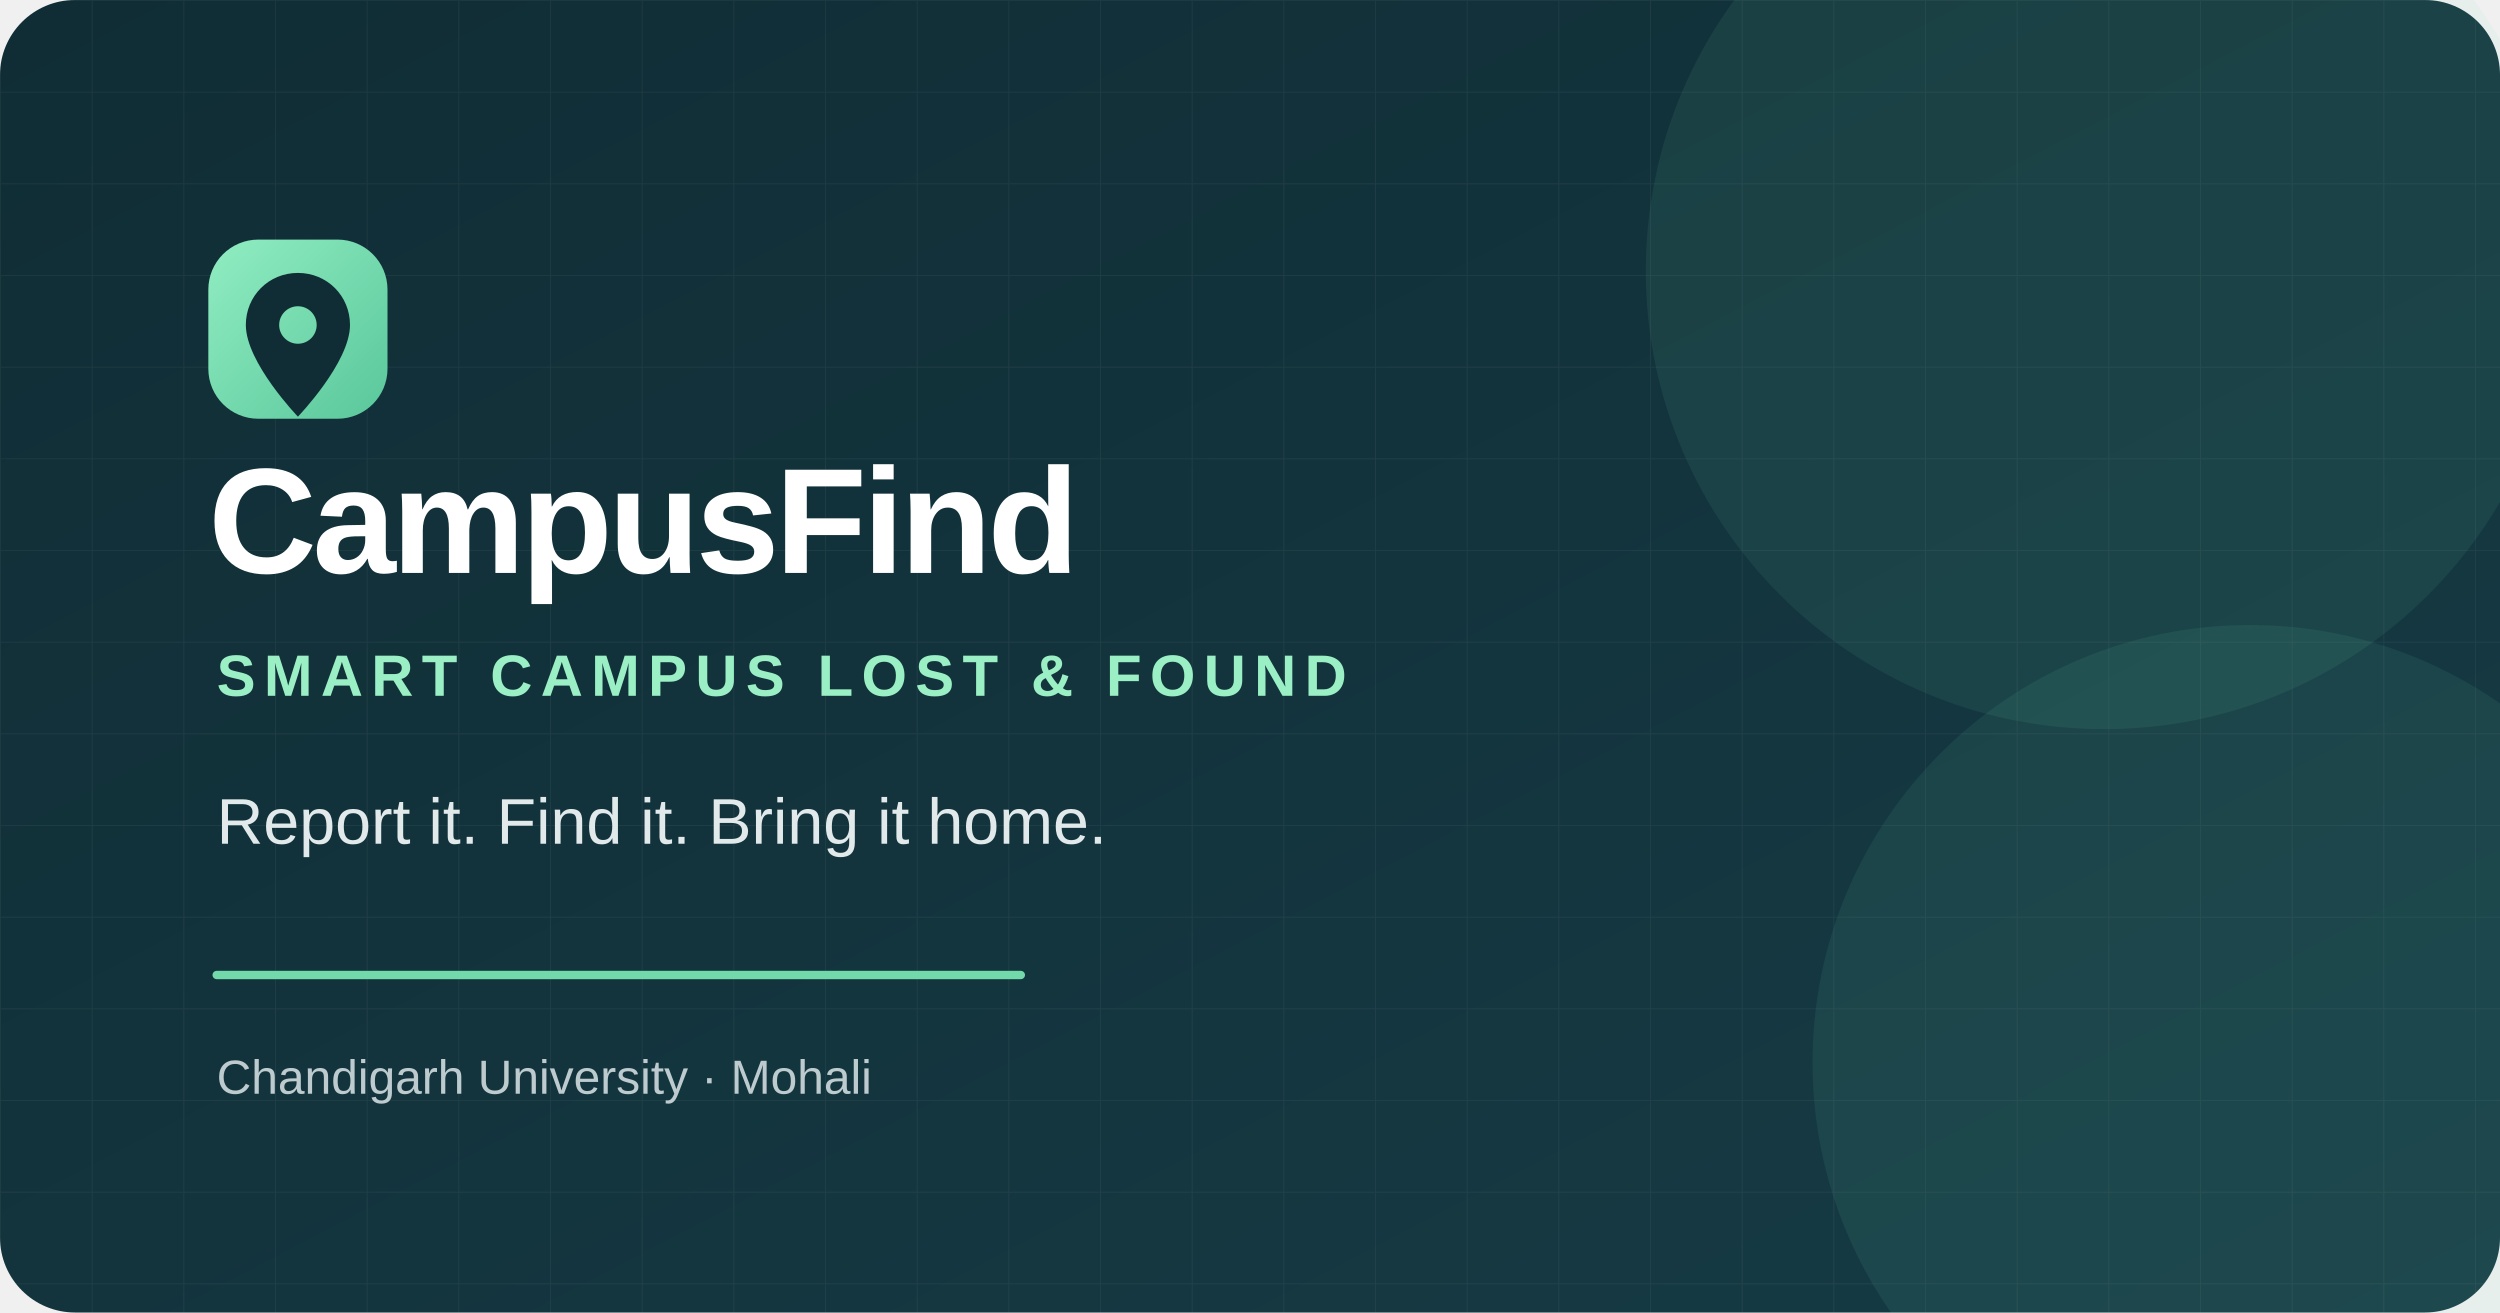
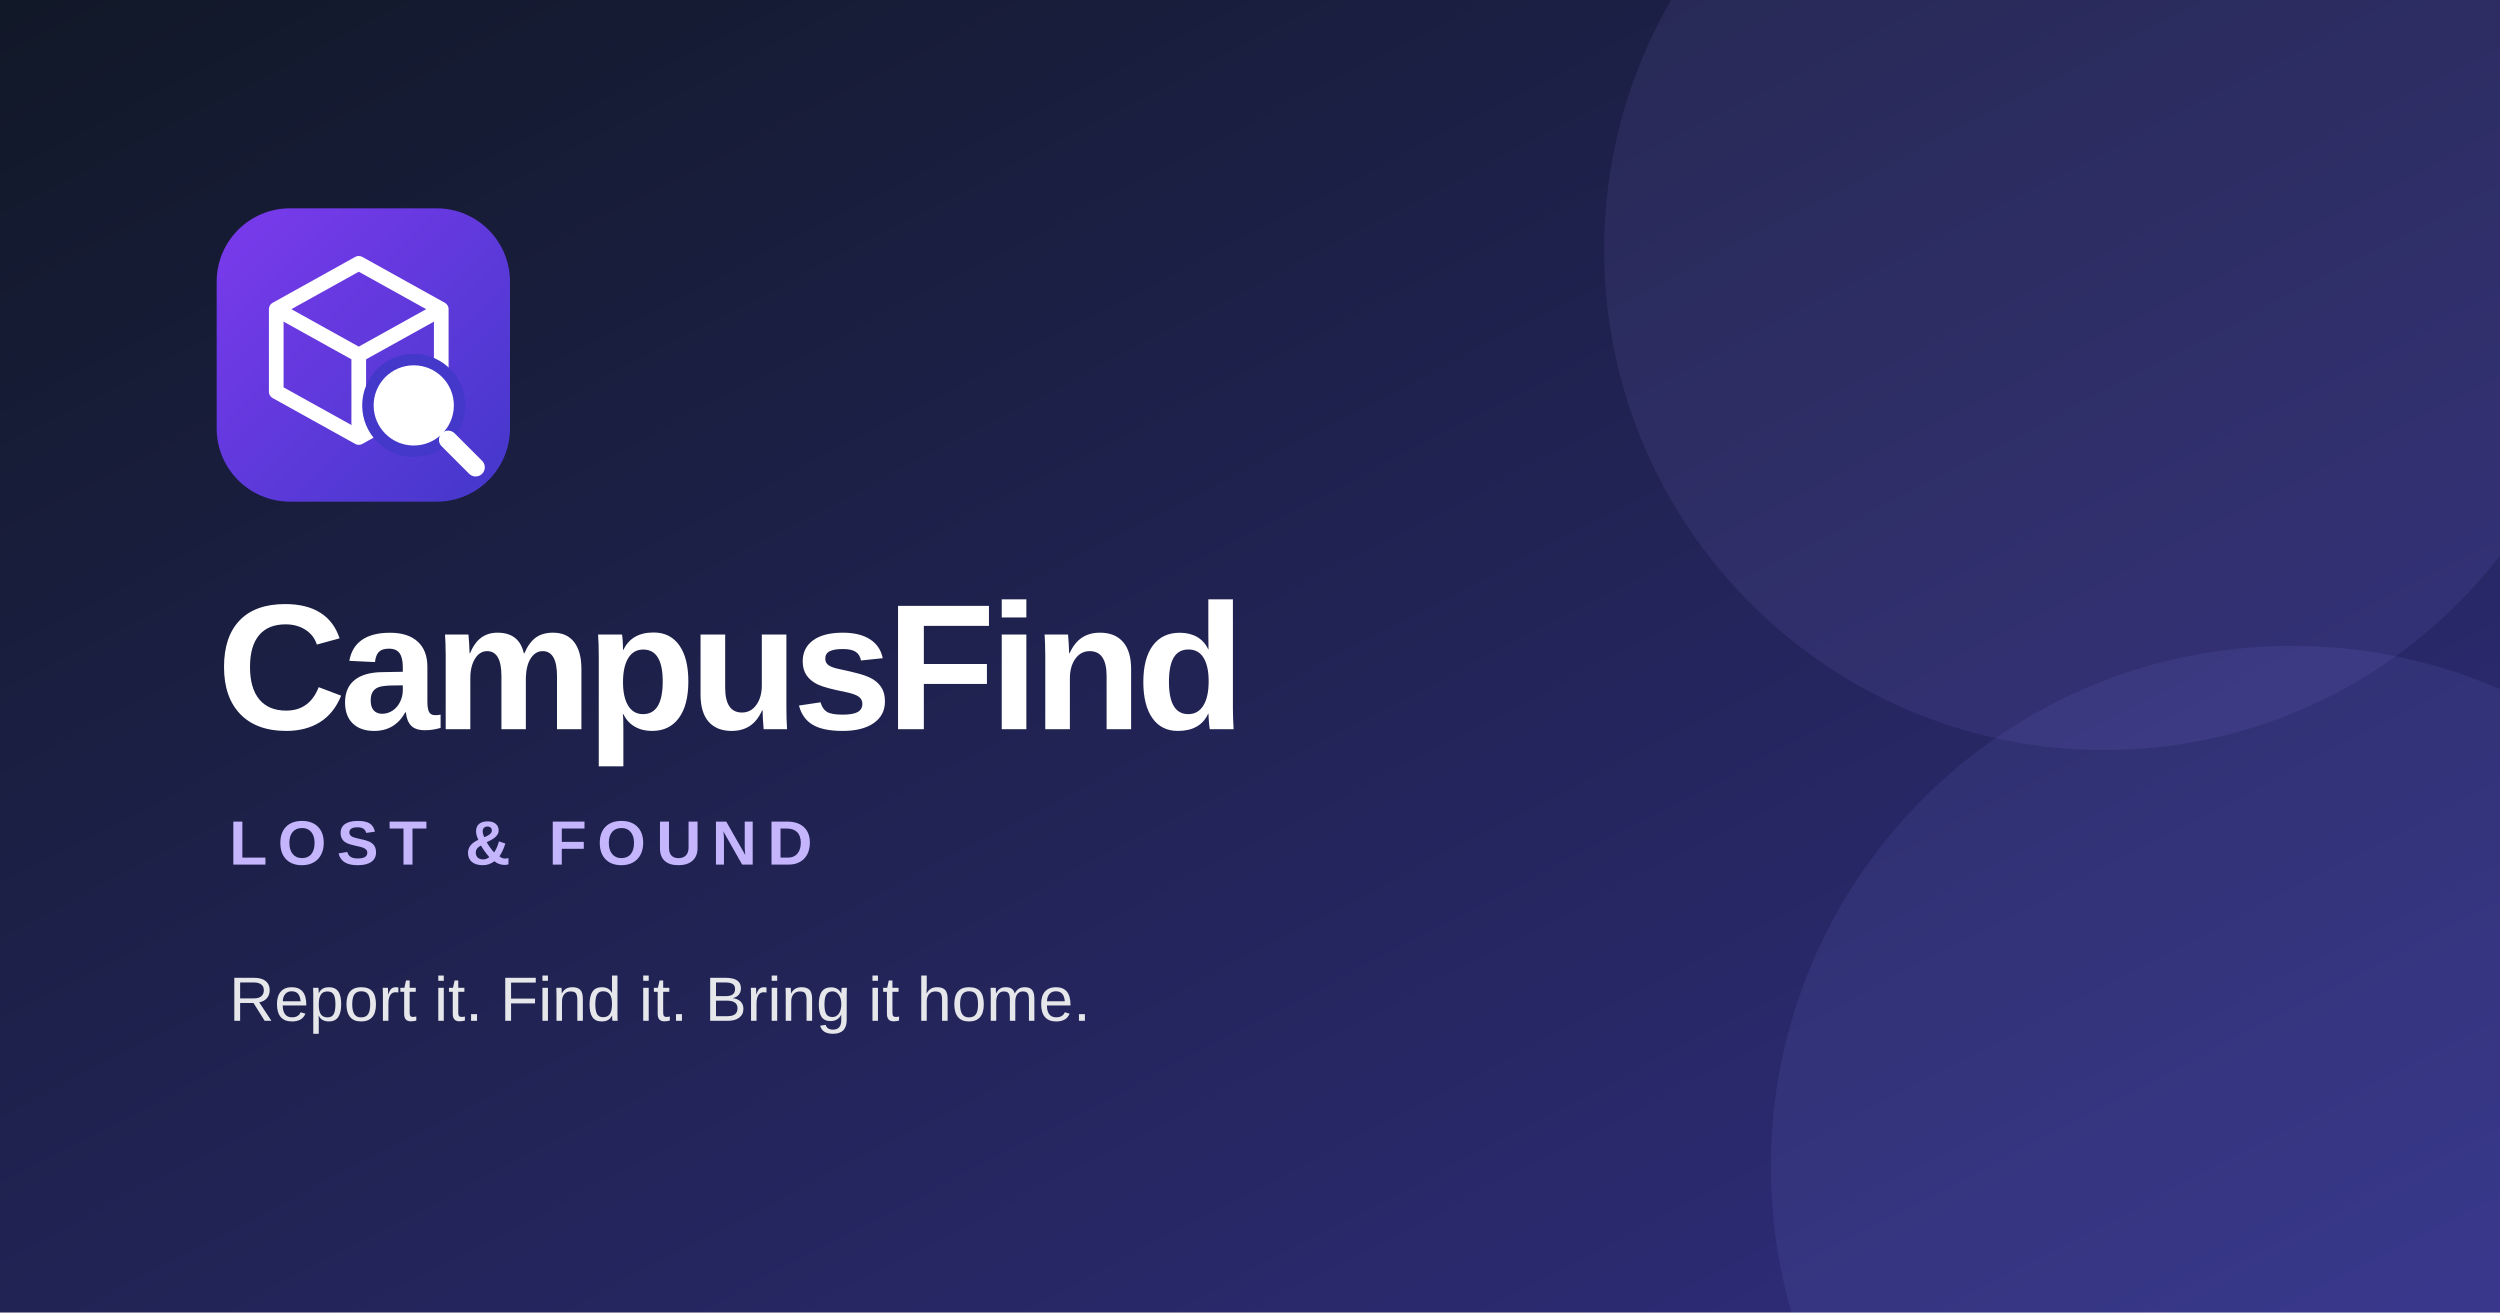
<svg xmlns="http://www.w3.org/2000/svg" width="1200" height="630" viewBox="0 0 1200 630" role="img" aria-labelledby="title desc">
  <defs>
    <linearGradient id="bg" x1="0" y1="0" x2="1" y2="1">
-       <stop offset="0" stop-color="#102d35" />
-       <stop offset="1" stop-color="#163b45" />
+       <stop stop-color="#111827" />
+       <stop offset="1" stop-color="#312e81" />
    </linearGradient>
-     <linearGradient id="accent" x1="0" y1="0" x2="1" y2="1">
-       <stop offset="0" stop-color="#91edc2" />
-       <stop offset="1" stop-color="#59c79b" />
+     <linearGradient id="logo" x1="0" y1="0" x2="1" y2="1">
+       <stop stop-color="#7c3aed" />
+       <stop offset="1" stop-color="#4338ca" />
    </linearGradient>
-     <pattern id="grid" width="44" height="44" patternUnits="userSpaceOnUse">
-       <path d="M44 0H0V44" fill="none" stroke="#ffffff" stroke-opacity=".05" />
-     </pattern>
  </defs>
-   <rect width="1200" height="630" rx="36" fill="url(#bg)" />
-   <rect width="1200" height="630" rx="36" fill="url(#grid)" />
-   <circle cx="1010" cy="130" r="220" fill="#79e3b1" opacity=".08" />
-   <circle cx="1080" cy="510" r="210" fill="#79e3b1" opacity=".08" />
-   <g transform="translate(100 115)">
-     <rect width="86" height="86" rx="24" fill="url(#accent)" />
-     <path d="M43 16c-14 0-25 11-25 25 0 18 25 44 25 44s25-26 25-44c0-14-11-25-25-25zm0 34a9 9 0 1 1 0-18 9 9 0 0 1 0 18z" fill="#102d35" />
+   <rect width="1200" height="630" fill="url(#bg)" />
+   <circle cx="1010" cy="120" r="240" fill="#a78bfa" opacity=".09" />
+   <circle cx="1100" cy="560" r="250" fill="#818cf8" opacity=".10" />
+   <g transform="translate(104 100) scale(2.2)">
+     <rect width="64" height="64" rx="16" fill="url(#logo)" />
+     <path d="m13 22 18-10 18 10v18L31 50 13 40V22Z" fill="none" stroke="#fff" stroke-width="3.2" stroke-linejoin="round" />
+     <path d="m13 22 18 10 18-10M31 32v18" fill="none" stroke="#fff" stroke-width="3.2" stroke-linejoin="round" />
+     <circle cx="43" cy="43" r="10" fill="#fff" stroke="#4338ca" stroke-width="2.5" />
+     <path d="m50.5 50.5 6 6" stroke="#fff" stroke-width="4" stroke-linecap="round" />
  </g>
-   <text x="100" y="275" fill="#ffffff" font-family="Arial, Helvetica, sans-serif" font-size="72" font-weight="700" letter-spacing="-2">CampusFind</text>
-   <text x="104" y="334" fill="#9af0c4" font-family="Arial, Helvetica, sans-serif" font-size="28" font-weight="700" letter-spacing="4">SMART CAMPUS LOST &amp; FOUND</text>
-   <text x="104" y="405" fill="#e1e9ea" font-family="Arial, Helvetica, sans-serif" font-size="31">Report it. Find it. Bring it home.</text>
-   <path d="M104 468H490" stroke="#72d9aa" stroke-width="4" stroke-linecap="round" />
-   <text x="104" y="525" fill="#bdcbce" font-family="Arial, Helvetica, sans-serif" font-size="23">Chandigarh University · Mohali</text>
+   <text x="104" y="350" fill="#fff" font-family="Arial,Helvetica,sans-serif" font-size="86" font-weight="800" letter-spacing="-3">CampusFind</text>
+   <text x="110" y="415" fill="#c4b5fd" font-family="Arial,Helvetica,sans-serif" font-size="30" font-weight="700" letter-spacing="5">LOST &amp; FOUND</text>
+   <text x="110" y="490" fill="#e5e7eb" font-family="Arial,Helvetica,sans-serif" font-size="30">Report it. Find it. Bring it home.</text>
</svg>
